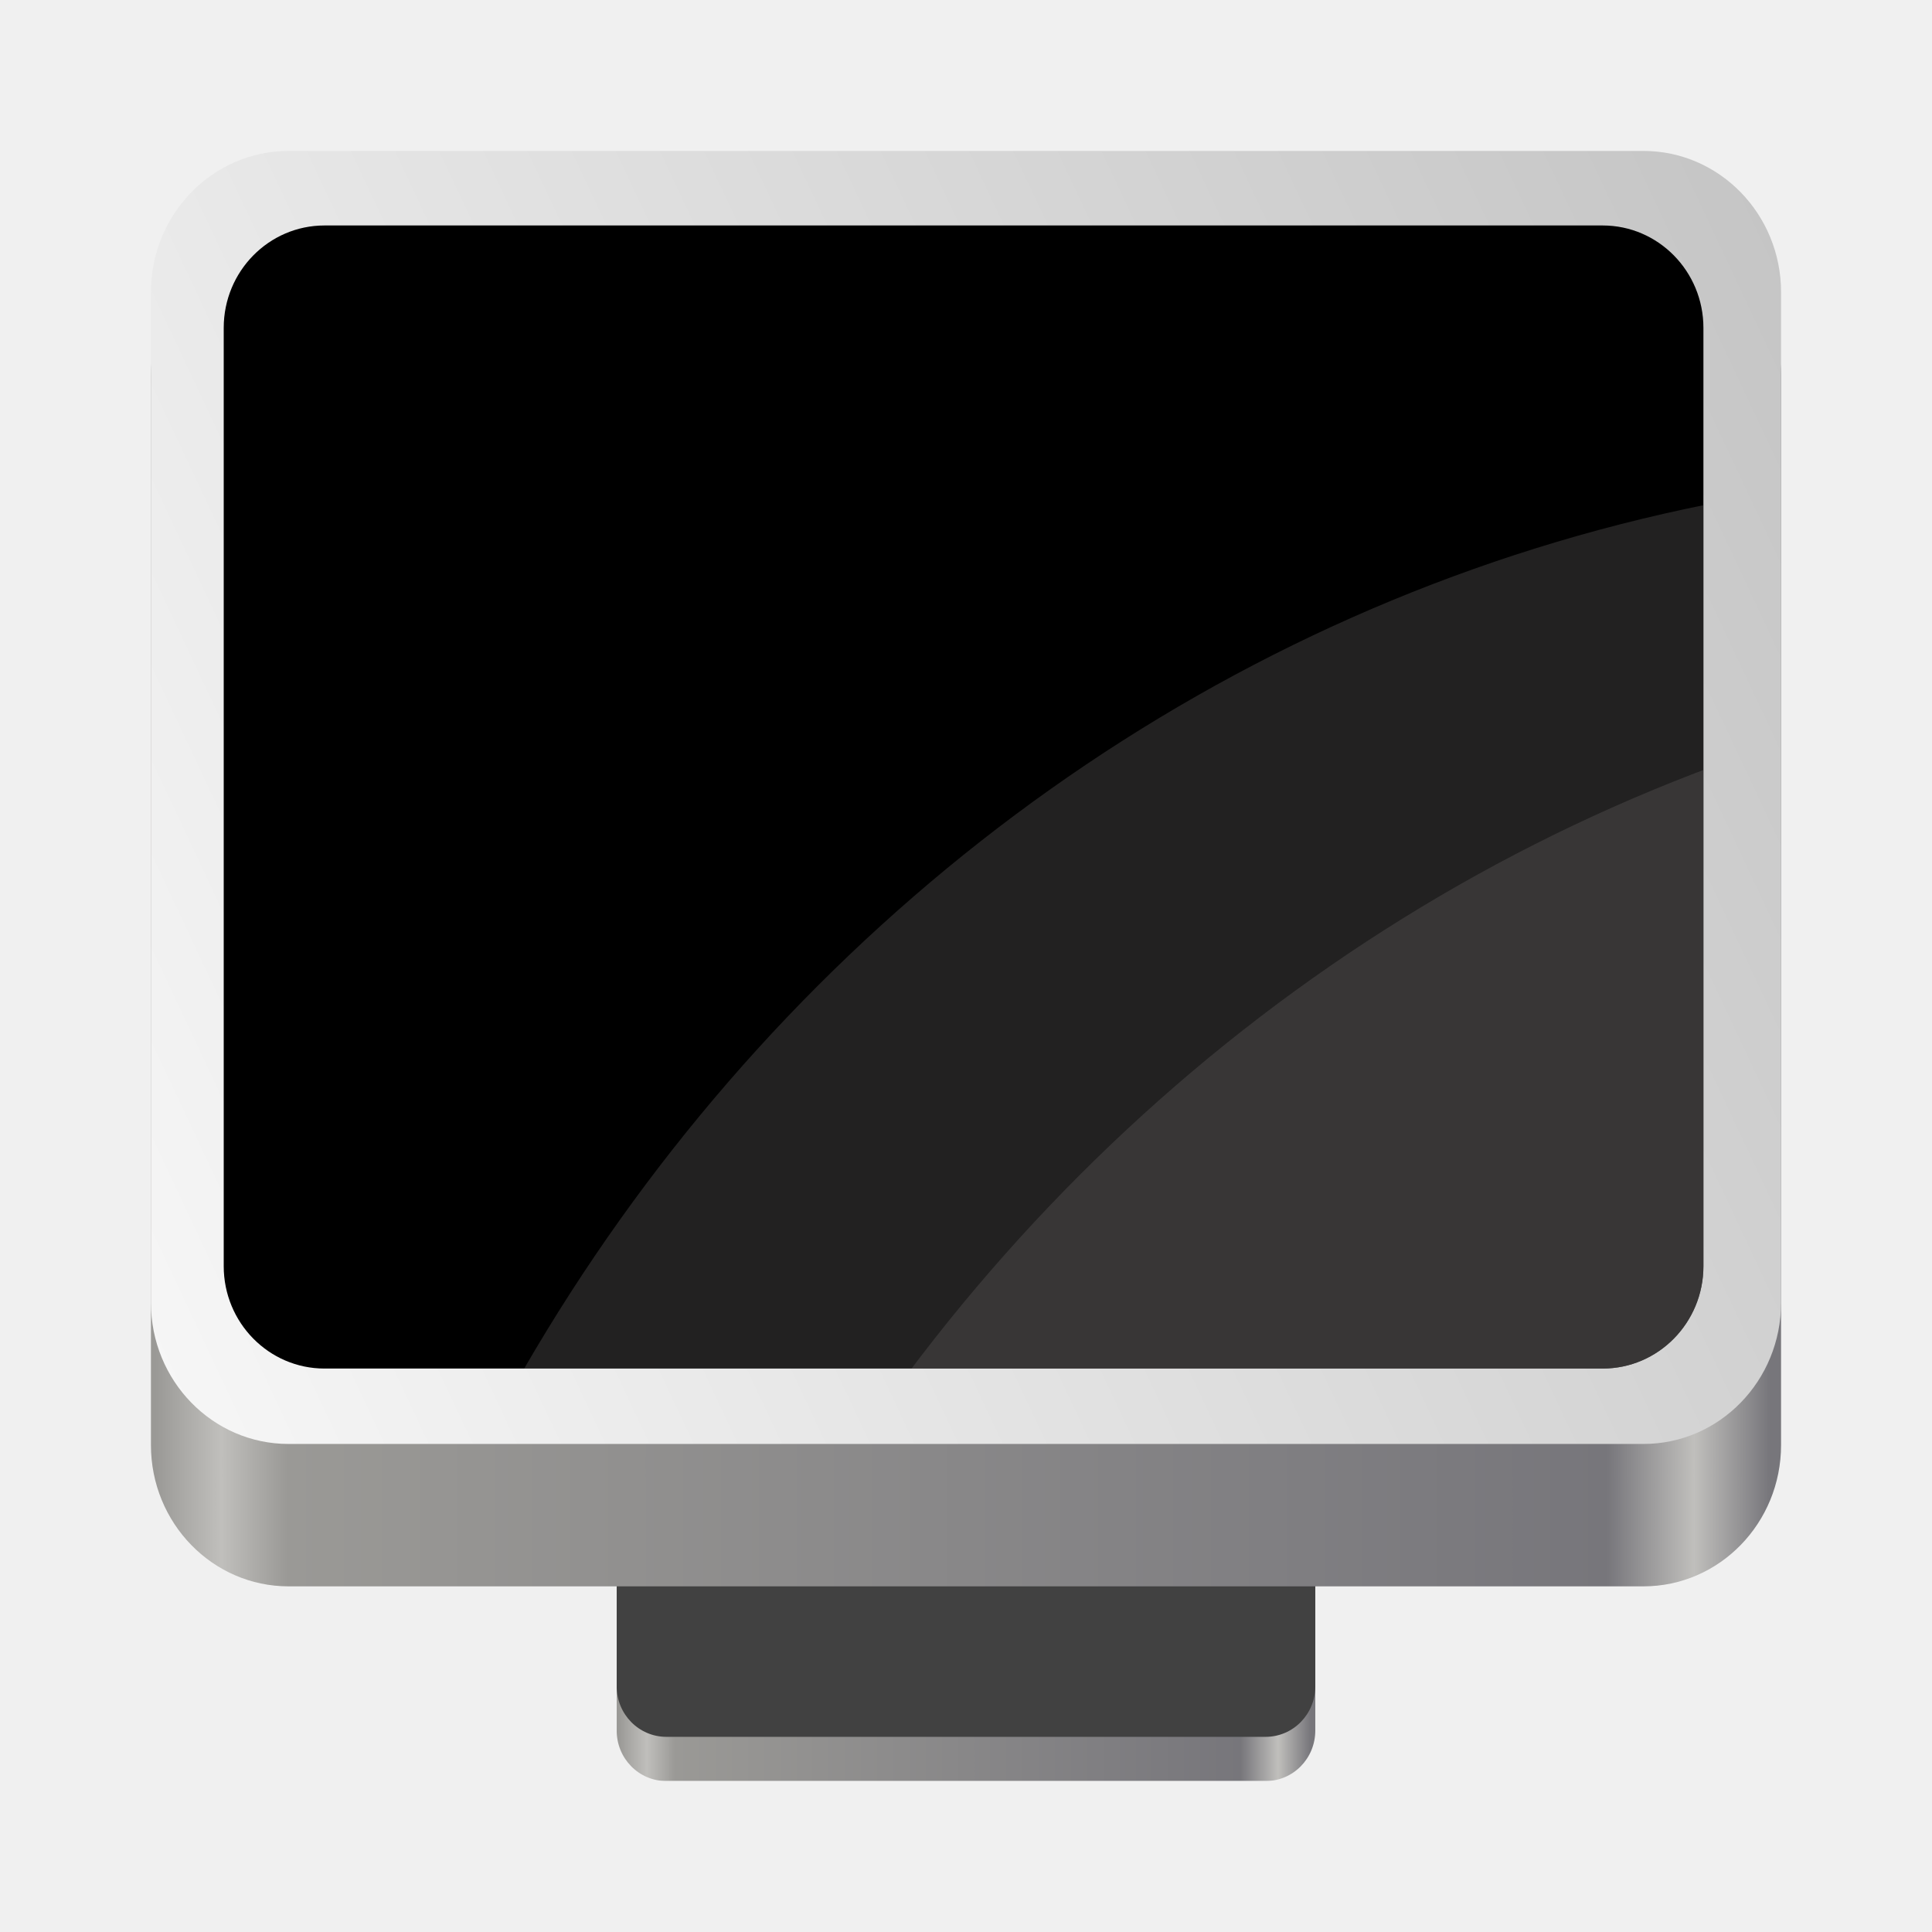
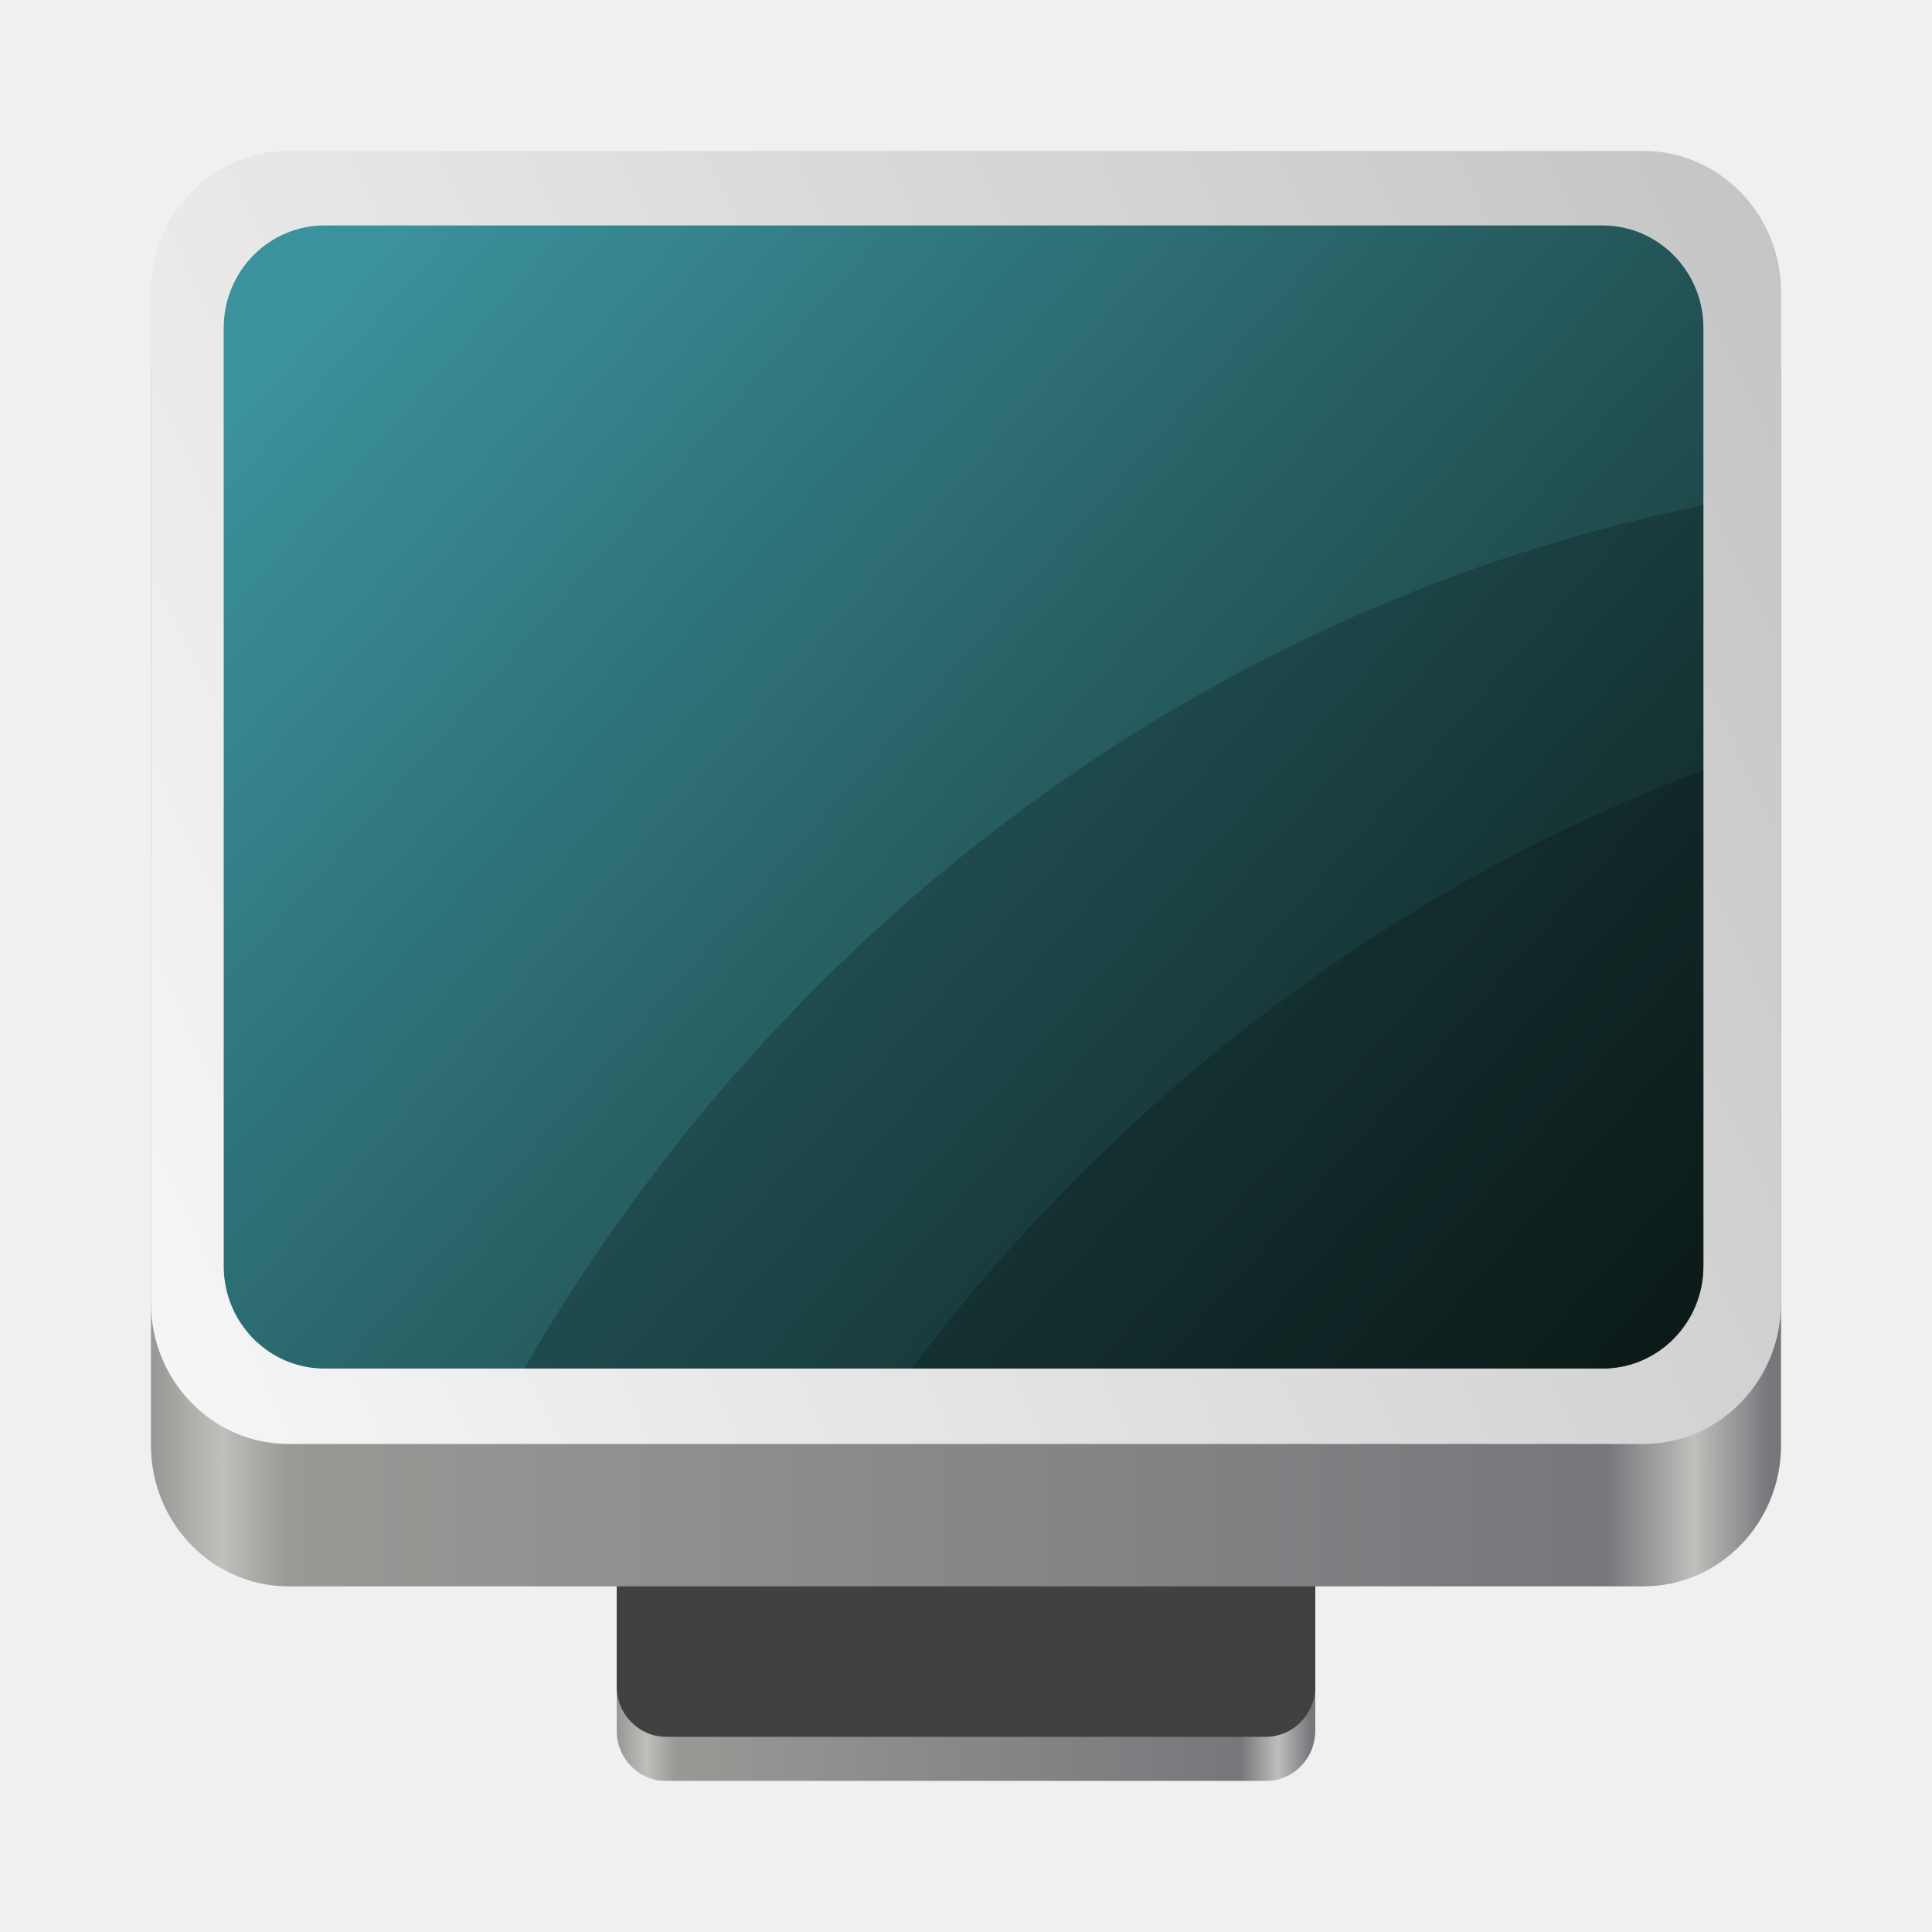
<svg xmlns="http://www.w3.org/2000/svg" width="64" height="64" viewBox="0 0 64 64" fill="none">
-   <mask id="mask0_2689_60613" style="mask-type:luminance" maskUnits="userSpaceOnUse" x="20" y="33" width="24" height="26">
+   <mask id="mask0_2691_1010" style="mask-type:luminance" maskUnits="userSpaceOnUse" x="20" y="33" width="24" height="26">
    <path d="M20.429 33.317H43.572V59H20.429V33.317Z" fill="white" />
  </mask>
-   <g mask="url(#mask0_2689_60613)">
-     <mask id="mask1_2689_60613" style="mask-type:luminance" maskUnits="userSpaceOnUse" x="20" y="25" width="24" height="35">
+   <g mask="url(#mask0_2691_1010)">
+     <mask id="mask1_2691_1010" style="mask-type:luminance" maskUnits="userSpaceOnUse" x="20" y="25" width="24" height="35">
      <path d="M20.012 25.785H43.988V59.404H20.012V25.785ZM38.167 46.763C38.167 43.455 35.41 40.769 32.007 40.769C28.607 40.769 25.85 43.455 25.85 46.763C25.85 50.074 28.607 52.757 32.007 52.757C35.41 52.757 38.167 50.074 38.167 46.763Z" fill="white" />
    </mask>
-     <g mask="url(#mask1_2689_60613)">
-       <path d="M22.076 33.829H41.924C42.835 33.829 43.571 34.577 43.571 35.504V57.325C43.571 58.254 42.835 59 41.924 59H22.076C21.164 59 20.428 58.254 20.428 57.325V35.504C20.428 34.577 21.164 33.829 22.076 33.829Z" fill="url(#paint0_linear_2689_60613)" />
+     <g mask="url(#mask1_2691_1010)">
+       <path d="M22.075 33.829H41.924C42.835 33.829 43.571 34.577 43.571 35.503V57.325C43.571 58.254 42.835 59 41.924 59H22.075C21.164 59 20.428 58.254 20.428 57.325V35.503C20.428 34.577 21.164 33.829 22.075 33.829Z" fill="url(#paint0_linear_2691_1010)" />
    </g>
  </g>
-   <mask id="mask2_2689_60613" style="mask-type:luminance" maskUnits="userSpaceOnUse" x="20" y="32" width="24" height="26">
+   <mask id="mask2_2691_1010" style="mask-type:luminance" maskUnits="userSpaceOnUse" x="20" y="32" width="24" height="26">
    <path d="M20.429 32.176H43.572V57.859H20.429V32.176Z" fill="white" />
  </mask>
-   <g mask="url(#mask2_2689_60613)">
-     <mask id="mask3_2689_60613" style="mask-type:luminance" maskUnits="userSpaceOnUse" x="20" y="25" width="24" height="34">
+   <g mask="url(#mask2_2691_1010)">
+     <mask id="mask3_2691_1010" style="mask-type:luminance" maskUnits="userSpaceOnUse" x="20" y="25" width="24" height="34">
      <path d="M20.012 25.303H43.988V58.922H20.012V25.303ZM38.167 46.281C38.167 42.973 35.41 40.287 32.007 40.287C28.607 40.287 25.85 42.973 25.85 46.281C25.85 49.592 28.607 52.275 32.007 52.275C35.41 52.275 38.167 49.592 38.167 46.281Z" fill="white" />
    </mask>
-     <g mask="url(#mask3_2689_60613)">
-       <path d="M22.076 32.367H41.924C42.835 32.367 43.571 33.112 43.571 34.041V55.86C43.571 56.789 42.835 57.535 41.924 57.535H22.076C21.164 57.535 20.428 56.789 20.428 55.86V34.041C20.428 33.112 21.164 32.367 22.076 32.367Z" fill="#414141" />
+     <g mask="url(#mask3_2691_1010)">
+       <path d="M22.075 32.367H41.924C42.835 32.367 43.571 33.113 43.571 34.041V55.86C43.571 56.789 42.835 57.535 41.924 57.535H22.075C21.164 57.535 20.428 56.789 20.428 55.86V34.041C20.428 33.113 21.164 32.367 22.075 32.367Z" fill="#414141" />
    </g>
  </g>
-   <path d="M59 12.448V47.87C59 50.453 56.958 52.55 54.442 52.55H9.558C7.041 52.55 5 50.453 5 47.87V12.448C5 9.866 7.041 7.769 9.558 7.769H54.442C56.958 7.769 59 9.866 59 12.448Z" fill="url(#paint1_linear_2689_60613)" />
-   <path d="M59 9.679V43.154C59 45.739 56.958 47.833 54.442 47.833H9.558C7.042 47.833 5 45.739 5 43.154V9.679C5 7.097 7.042 5 9.558 5H54.442C56.958 5 59 7.097 59 9.679Z" fill="url(#paint2_linear_2689_60613)" />
-   <path d="M10.75 7.469H53.091C54.934 7.469 56.428 8.989 56.428 10.861V41.943C56.428 43.815 54.934 45.335 53.091 45.335H10.75C8.905 45.335 7.411 43.815 7.411 41.943V10.861C7.411 8.989 8.905 7.469 10.75 7.469Z" fill="black" />
-   <mask id="mask4_2689_60613" style="mask-type:alpha" maskUnits="userSpaceOnUse" x="7" y="7" width="50" height="39">
+   <path d="M59 12.448V47.87C59 50.453 56.958 52.55 54.442 52.55H9.558C7.041 52.55 5 50.453 5 47.87V12.448C5 9.866 7.041 7.769 9.558 7.769H54.442C56.958 7.769 59 9.866 59 12.448Z" fill="url(#paint1_linear_2691_1010)" />
+   <path d="M59 9.679V43.154C59 45.739 56.958 47.833 54.442 47.833H9.558C7.042 47.833 5 45.739 5 43.154V9.679C5 7.097 7.042 5 9.558 5H54.442C56.958 5 59 7.097 59 9.679Z" fill="url(#paint2_linear_2691_1010)" />
+   <path d="M10.75 7.469H53.091C54.934 7.469 56.428 8.989 56.428 10.861V41.943C56.428 43.815 54.934 45.335 53.091 45.335H10.75C8.905 45.335 7.411 43.815 7.411 41.943V10.861C7.411 8.989 8.905 7.469 10.75 7.469Z" fill="url(#paint3_linear_2691_1010)" />
+   <mask id="mask4_2691_1010" style="mask-type:alpha" maskUnits="userSpaceOnUse" x="7" y="7" width="50" height="39">
    <path d="M10.75 7.469H53.091C54.934 7.469 56.428 8.989 56.428 10.861V41.943C56.428 43.815 54.934 45.335 53.091 45.335H10.75C8.905 45.335 7.411 43.815 7.411 41.943V10.861C7.411 8.989 8.905 7.469 10.75 7.469Z" fill="black" />
  </mask>
-   <g mask="url(#mask4_2689_60613)">
-     <ellipse cx="67.678" cy="77.322" rx="58.821" ry="61.714" fill="#625F5F" fill-opacity="0.35" />
-     <ellipse cx="76.357" cy="83.589" rx="58.821" ry="61.714" fill="#625F5F" fill-opacity="0.35" />
+   <g mask="url(#mask4_2691_1010)">
+     <ellipse opacity="0.2" cx="67.678" cy="77.322" rx="58.821" ry="61.714" fill="black" />
+     <ellipse opacity="0.2" cx="76.357" cy="83.589" rx="58.821" ry="61.714" fill="black" />
  </g>
  <defs>
-     <linearGradient id="paint0_linear_2689_60613" x1="20.485" y1="58.581" x2="43.417" y2="58.581" gradientUnits="userSpaceOnUse">
+     <linearGradient id="paint0_linear_2691_1010" x1="20.485" y1="58.581" x2="43.417" y2="58.581" gradientUnits="userSpaceOnUse">
      <stop stop-color="#9A9996" />
      <stop offset="0.041" stop-color="#C0BFBC" />
      <stop offset="0.082" stop-color="#9A9996" />
      <stop offset="0.899" stop-color="#77767B" />
      <stop offset="0.953" stop-color="#C0BFBC" />
      <stop offset="1" stop-color="#77767B" />
    </linearGradient>
-     <linearGradient id="paint1_linear_2689_60613" x1="5.133" y1="51.804" x2="58.641" y2="51.804" gradientUnits="userSpaceOnUse">
+     <linearGradient id="paint1_linear_2691_1010" x1="5.133" y1="51.804" x2="58.641" y2="51.804" gradientUnits="userSpaceOnUse">
      <stop stop-color="#9A9996" />
      <stop offset="0.041" stop-color="#C0BFBC" />
      <stop offset="0.082" stop-color="#9A9996" />
      <stop offset="0.899" stop-color="#77767B" />
      <stop offset="0.953" stop-color="#C0BFBC" />
      <stop offset="1" stop-color="#77767B" />
    </linearGradient>
-     <linearGradient id="paint2_linear_2689_60613" x1="76.598" y1="4.752" x2="-8.464" y2="44.742" gradientUnits="userSpaceOnUse">
+     <linearGradient id="paint2_linear_2691_1010" x1="76.598" y1="4.752" x2="-8.464" y2="44.742" gradientUnits="userSpaceOnUse">
      <stop stop-color="#B8B8B8" />
      <stop offset="1" stop-color="white" />
    </linearGradient>
+     <linearGradient id="paint3_linear_2691_1010" x1="12.5" y1="8.5" x2="54" y2="45" gradientUnits="userSpaceOnUse">
+       <stop stop-color="#3B919C" />
+       <stop offset="1" stop-color="#122A27" />
+     </linearGradient>
  </defs>
</svg>
